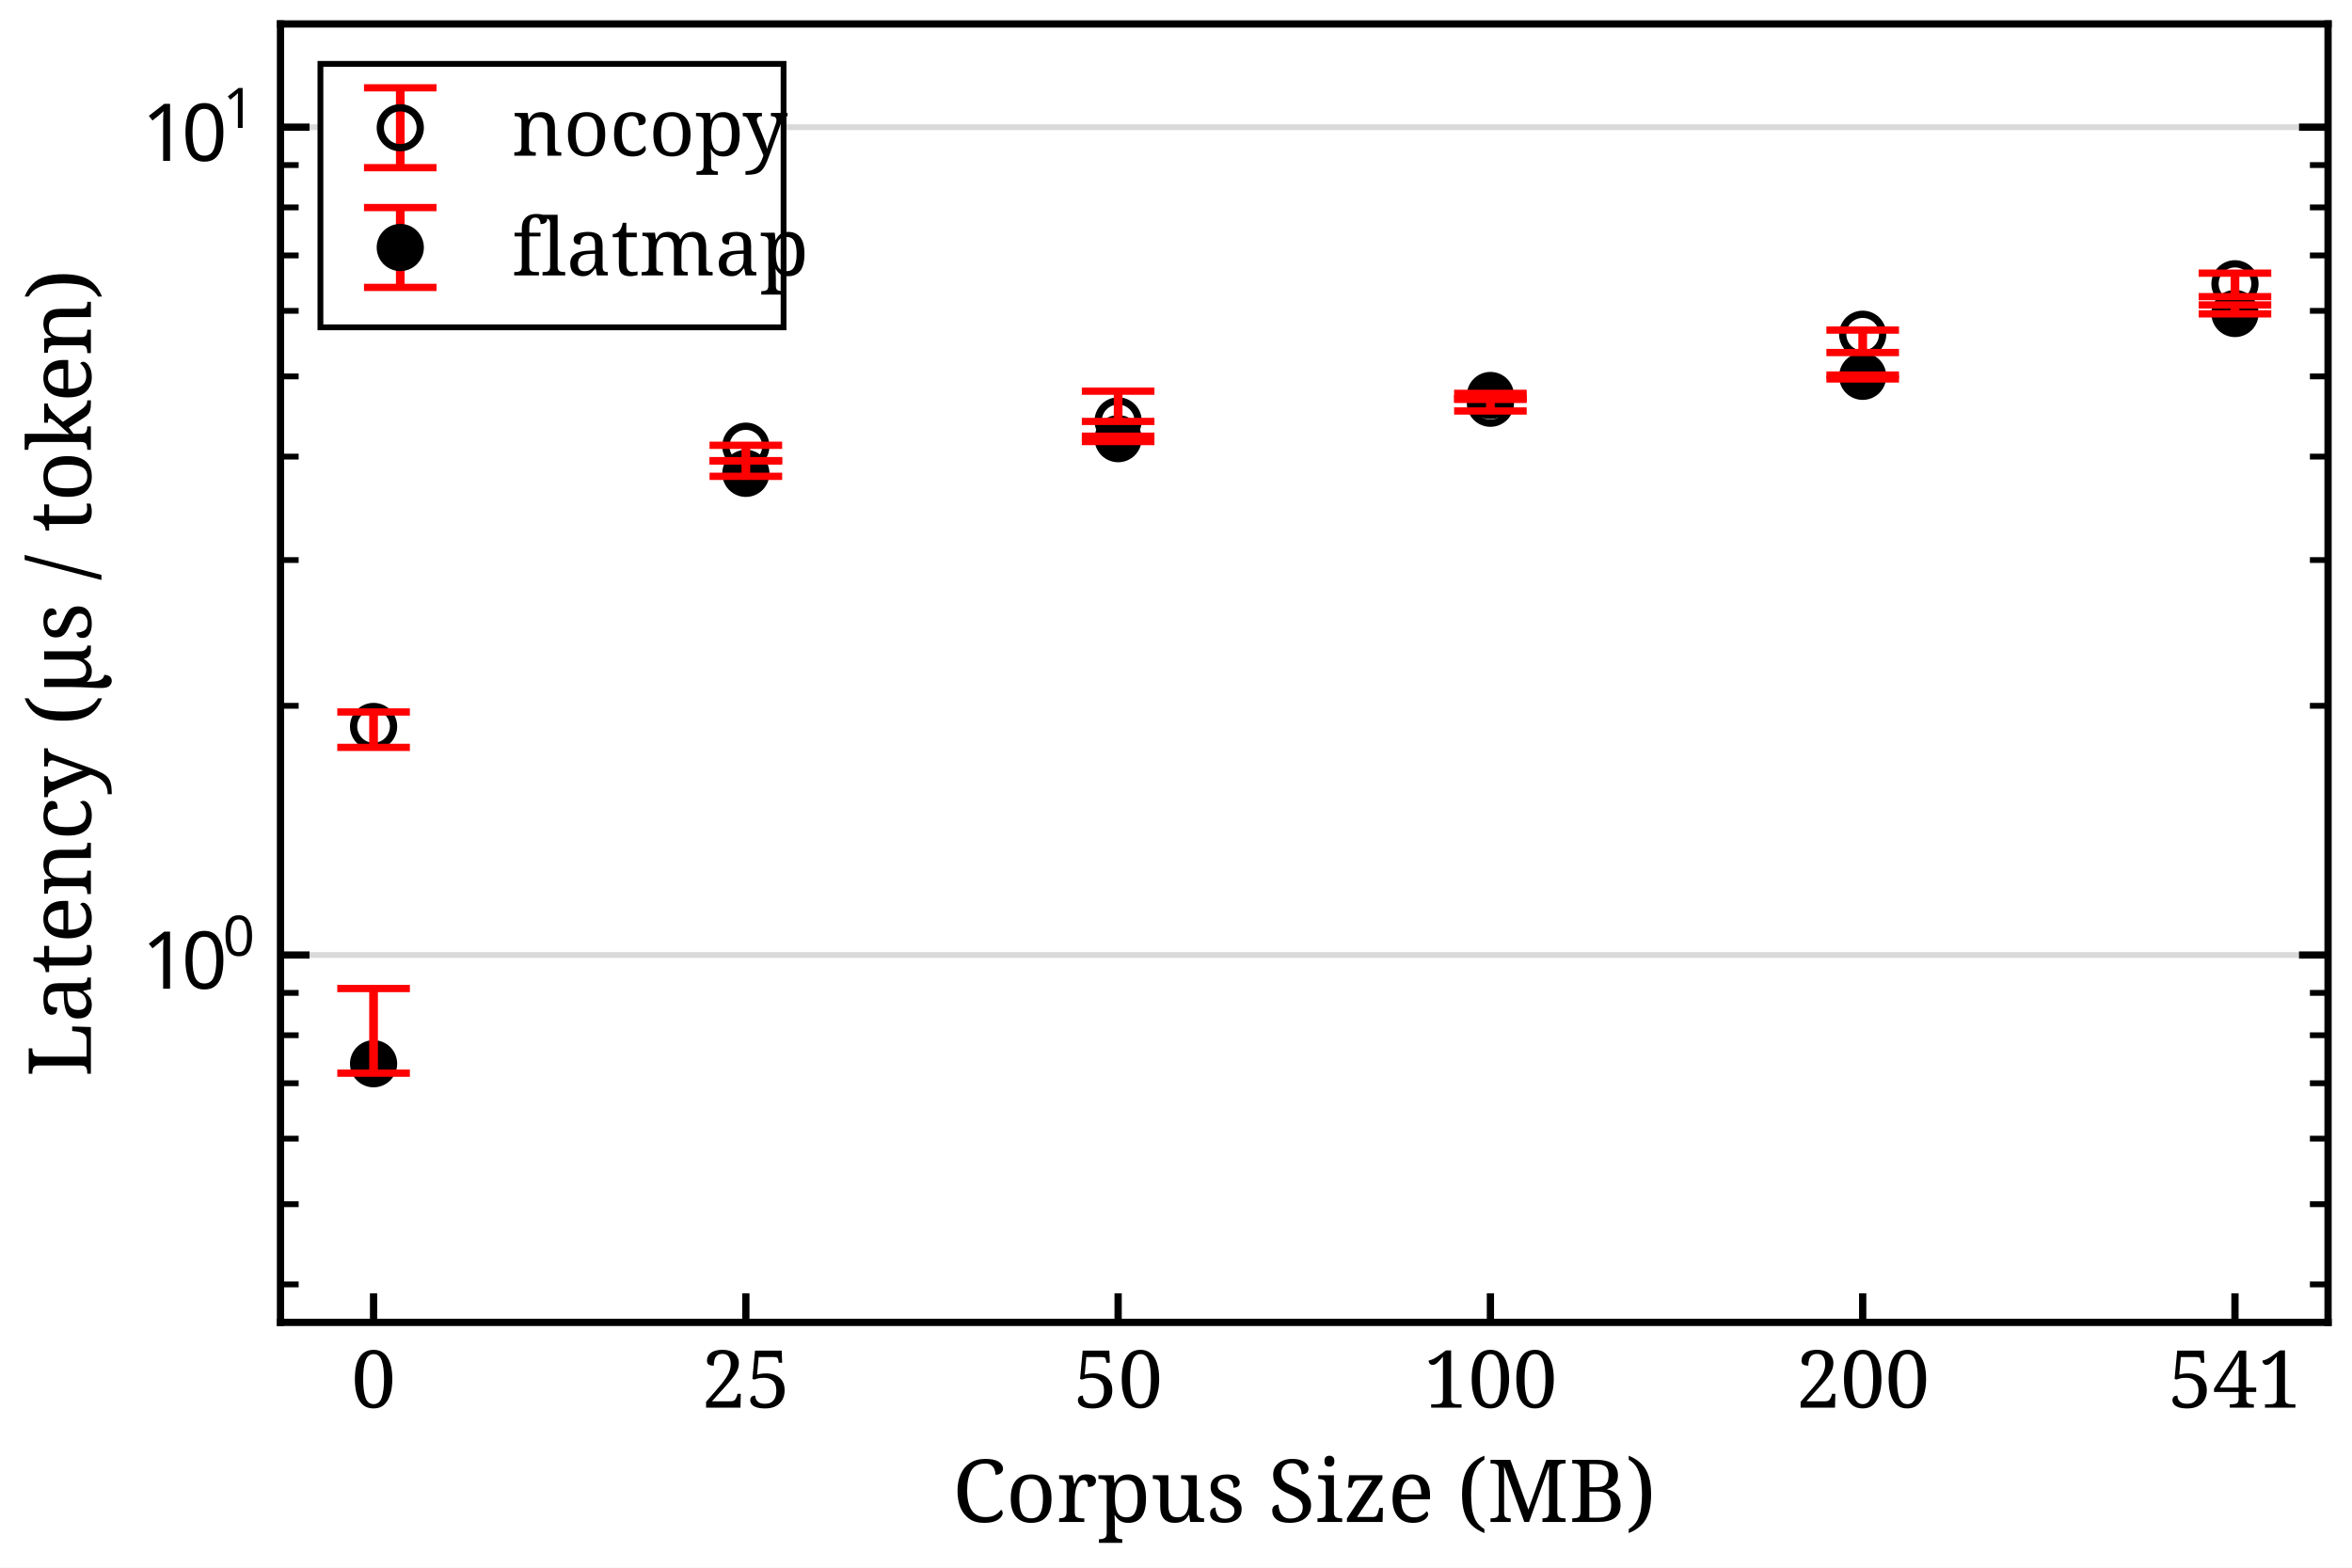
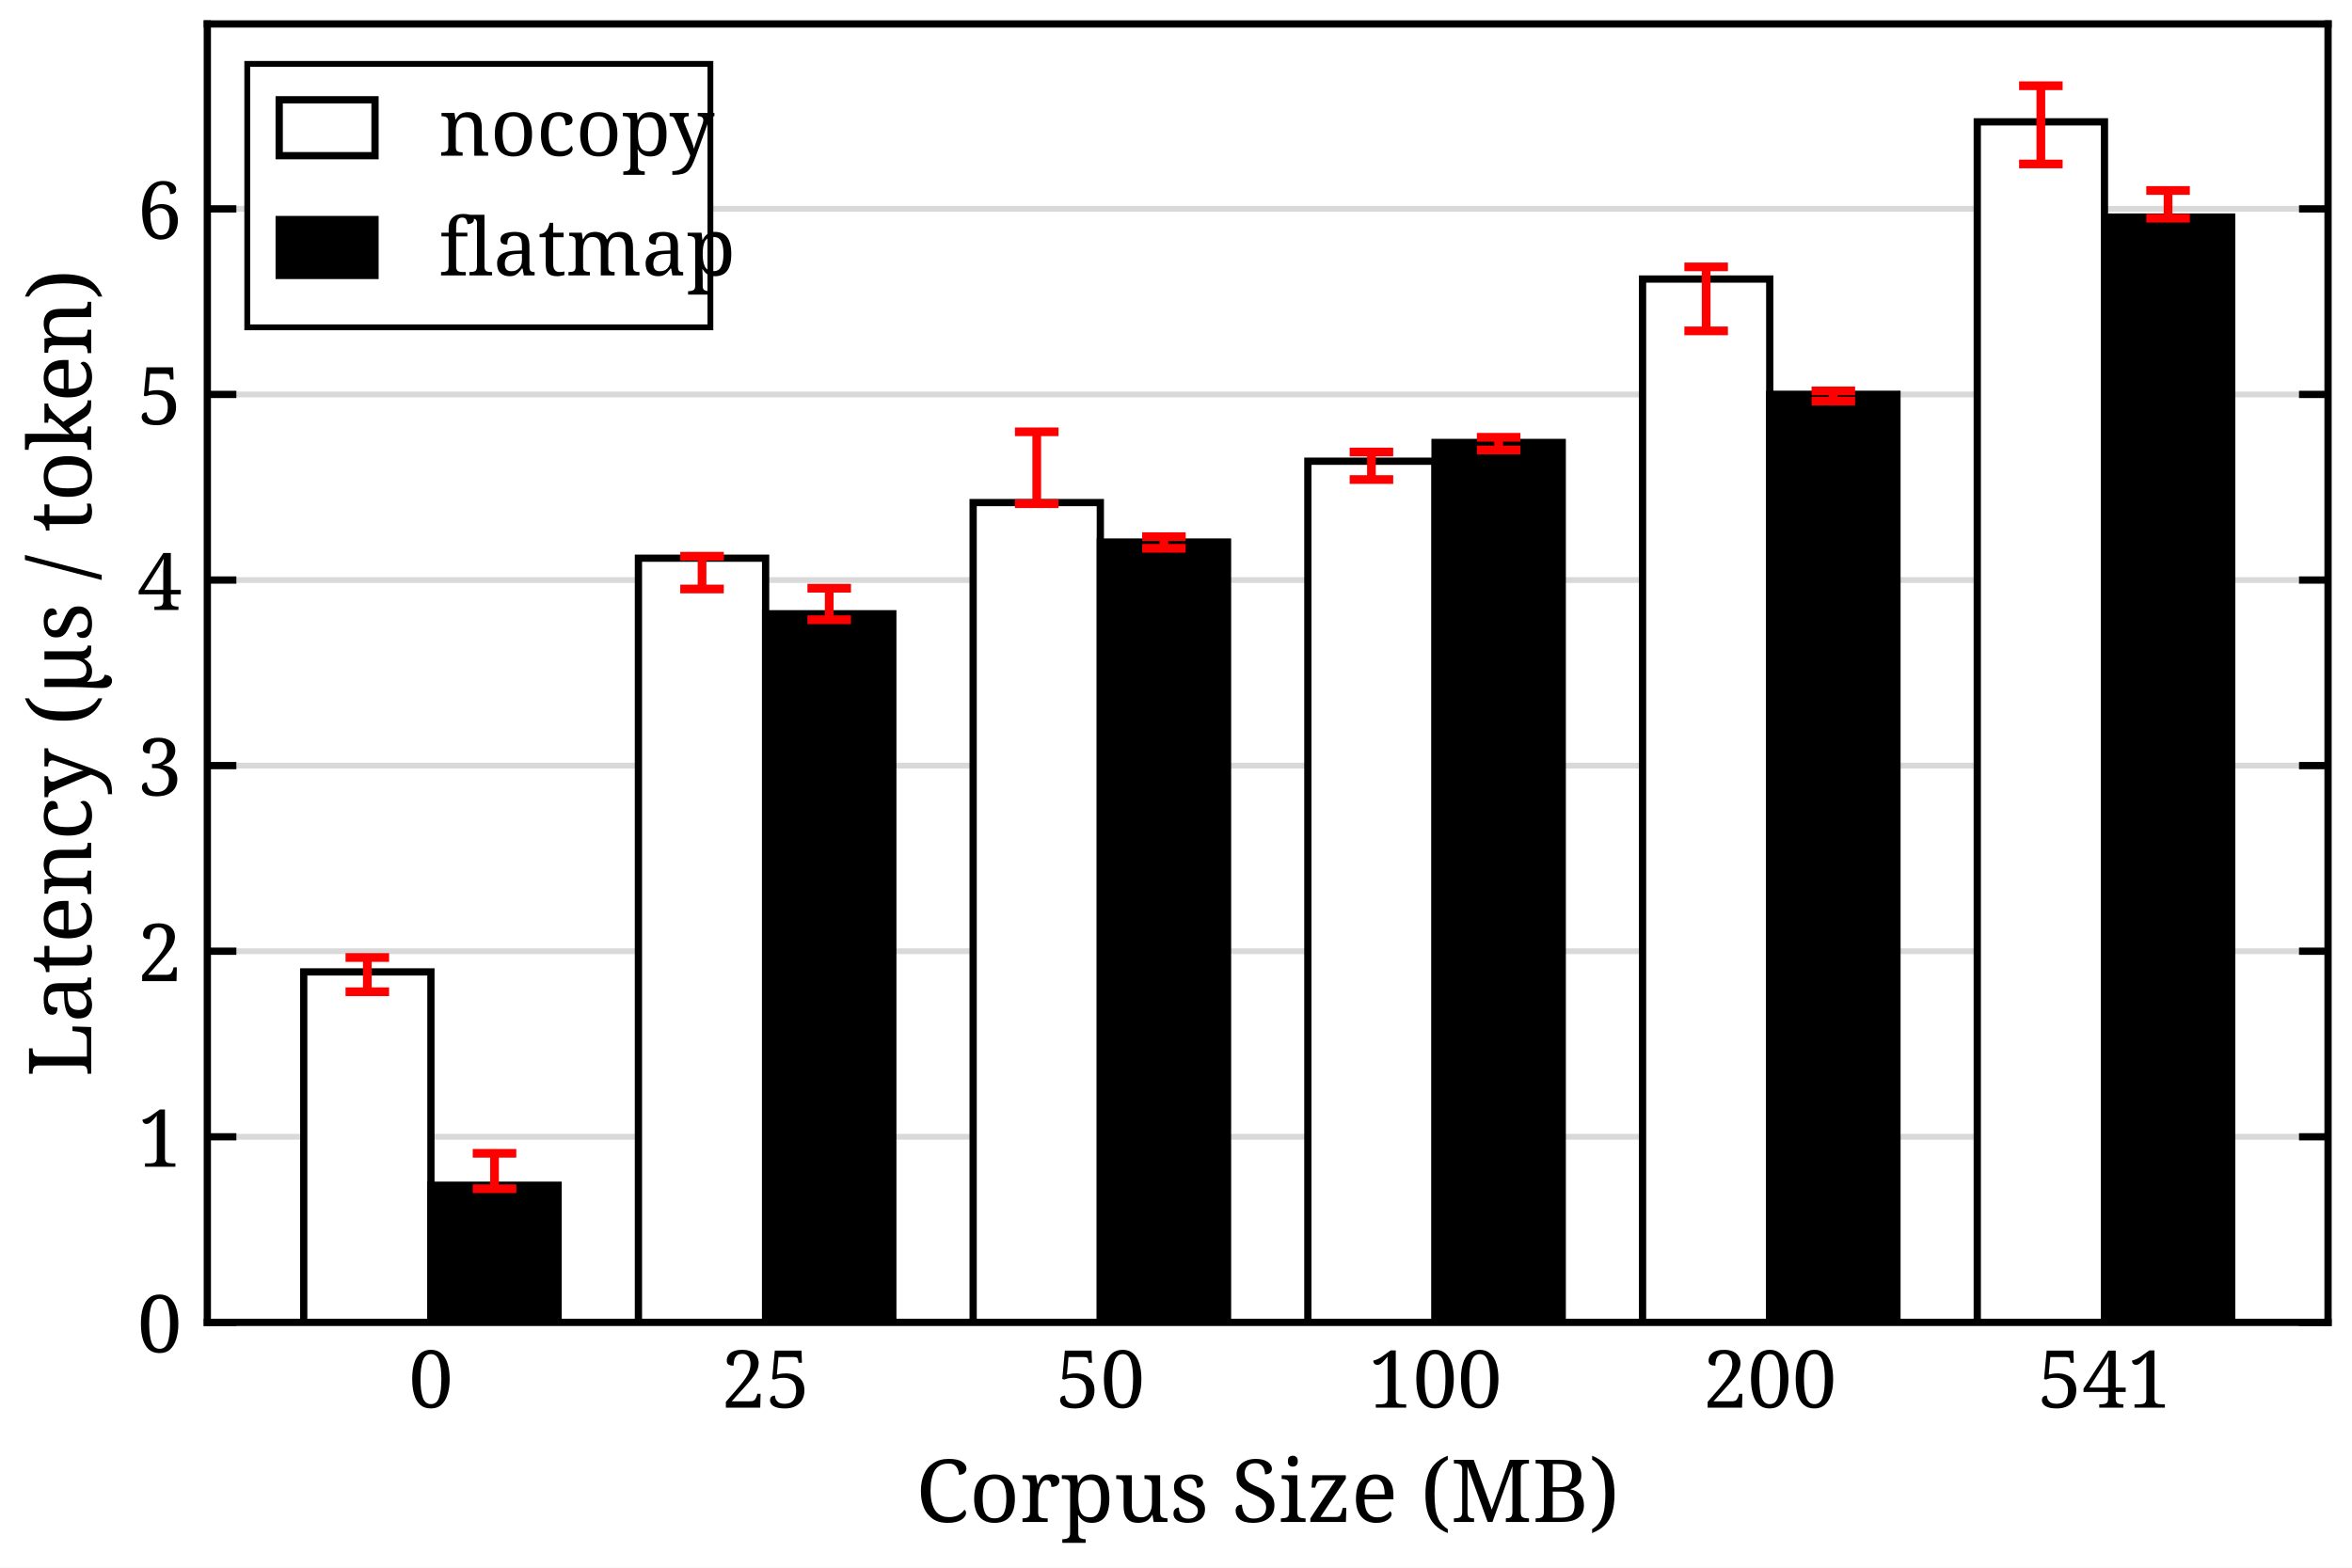
<svg xmlns="http://www.w3.org/2000/svg" xmlns:xlink="http://www.w3.org/1999/xlink" width="324pt" height="216pt" viewBox="0 0 324 216" version="1.1">
  <defs>
    <style type="text/css">*{stroke-linejoin: round; stroke-linecap: butt}</style>
  </defs>
  <g id="figure_1">
    <g id="patch_1">
      <path d="M 0 216  L 324 216  L 324 0  L 0 0  z " style="fill: #ffffff" />
    </g>
    <g id="axes_1">
      <g id="patch_2">
-         <path d="M 38.64 182.2  L 320.7 182.2  L 320.7 3.3  L 38.64 3.3  z " style="fill: #ffffff" />
+         <path d="M 28.56 182.2  L 320.7 182.2  L 320.7 3.3  L 28.56 3.3  z " style="fill: #ffffff" />
      </g>
      <g id="matplotlib.axis_1">
        <g id="xtick_1">
-           <g id="line2d_1">
-             <defs>
-               <path id="mae15c62b7d" d="M 0 0  L 0 -4  " style="stroke: #000000" />
-             </defs>
-             <g>
-               <use xlink:href="#mae15c62b7d" x="51.461" y="182.2" style="stroke: #000000" />
-             </g>
-           </g>
          <g id="text_1">
-             <text style="font-size: 11px; font-family: 'STIXGeneral', serif; text-anchor: middle" x="51.461" y="193.95" transform="rotate(-0 51.46091 193.95)">0</text>
+             <text style="font-size: 11px; font-family: 'STIXGeneral', serif; text-anchor: middle" x="59.36" y="193.95" transform="rotate(-0 59.36011 193.95)">0</text>
          </g>
        </g>
        <g id="xtick_2">
-           <g id="line2d_2">
-             <g>
-               <use xlink:href="#mae15c62b7d" x="102.745" y="182.2" style="stroke: #000000" />
-             </g>
-           </g>
          <g id="text_2">
-             <text style="font-size: 11px; font-family: 'STIXGeneral', serif; text-anchor: middle" x="102.745" y="193.95" transform="rotate(-0 102.7445 193.95)">25</text>
+             <text style="font-size: 11px; font-family: 'STIXGeneral', serif; text-anchor: middle" x="105.468" y="193.95" transform="rotate(-0 105.4681 193.95)">25</text>
          </g>
        </g>
        <g id="xtick_3">
-           <g id="line2d_3">
-             <g>
-               <use xlink:href="#mae15c62b7d" x="154.028" y="182.2" style="stroke: #000000" />
-             </g>
-           </g>
          <g id="text_3">
-             <text style="font-size: 11px; font-family: 'STIXGeneral', serif; text-anchor: middle" x="154.028" y="193.95" transform="rotate(-0 154.0282 193.95)">50</text>
+             <text style="font-size: 11px; font-family: 'STIXGeneral', serif; text-anchor: middle" x="151.576" y="193.95" transform="rotate(-0 151.576 193.95)">50</text>
          </g>
        </g>
        <g id="xtick_4">
-           <g id="line2d_4">
-             <g>
-               <use xlink:href="#mae15c62b7d" x="205.312" y="182.2" style="stroke: #000000" />
-             </g>
-           </g>
          <g id="text_4">
-             <text style="font-size: 11px; font-family: 'STIXGeneral', serif; text-anchor: middle" x="205.312" y="193.95" transform="rotate(-0 205.3118 193.95)">100</text>
+             <text style="font-size: 11px; font-family: 'STIXGeneral', serif; text-anchor: middle" x="197.684" y="193.95" transform="rotate(-0 197.684 193.95)">100</text>
          </g>
        </g>
        <g id="xtick_5">
-           <g id="line2d_5">
-             <g>
-               <use xlink:href="#mae15c62b7d" x="256.595" y="182.2" style="stroke: #000000" />
-             </g>
-           </g>
          <g id="text_5">
-             <text style="font-size: 11px; font-family: 'STIXGeneral', serif; text-anchor: middle" x="256.595" y="193.95" transform="rotate(-0 256.5955 193.95)">200</text>
+             <text style="font-size: 11px; font-family: 'STIXGeneral', serif; text-anchor: middle" x="243.792" y="193.95" transform="rotate(-0 243.7919 193.95)">200</text>
          </g>
        </g>
        <g id="xtick_6">
-           <g id="line2d_6">
-             <g>
-               <use xlink:href="#mae15c62b7d" x="307.879" y="182.2" style="stroke: #000000" />
-             </g>
-           </g>
          <g id="text_6">
-             <text style="font-size: 11px; font-family: 'STIXGeneral', serif; text-anchor: middle" x="307.879" y="193.95" transform="rotate(-0 307.8791 193.95)">541</text>
+             <text style="font-size: 11px; font-family: 'STIXGeneral', serif; text-anchor: middle" x="289.9" y="193.95" transform="rotate(-0 289.8999 193.95)">541</text>
          </g>
        </g>
        <g id="text_7">
-           <text style="font-size: 12px; font-family: 'STIXGeneral', serif; text-anchor: middle" x="179.67" y="209.7" transform="rotate(-0 179.67 209.7)">Corpus Size (MB)</text>
+           <text style="font-size: 12px; font-family: 'STIXGeneral', serif; text-anchor: middle" x="174.63" y="209.7" transform="rotate(-0 174.63 209.7)">Corpus Size (MB)</text>
        </g>
      </g>
      <g id="matplotlib.axis_2">
        <g id="ytick_1">
-           <g id="line2d_7">
-             <path d="M 38.64 131.583  L 320.7 131.583  " clip-path="url(#pb070761375)" style="fill: none; stroke: #d9d9d9; stroke-width: 0.8; stroke-linecap: square" />
-           </g>
-           <g id="line2d_8">
+           <g id="line2d_1">
+             <path d="M 28.56 182.2  L 320.7 182.2  " clip-path="url(#pcb27ca507b)" style="fill: none; stroke: #d9d9d9; stroke-width: 0.8; stroke-linecap: square" />
+           </g>
+           <g id="line2d_2">
            <defs>
              <path id="m259b991957" d="M 0 0  L 4 0  " style="stroke: #000000" />
            </defs>
            <g>
-               <use xlink:href="#m259b991957" x="38.64" y="131.583" style="stroke: #000000" />
-             </g>
-           </g>
-           <g id="line2d_9">
+               <use xlink:href="#m259b991957" x="28.56" y="182.2" style="stroke: #000000" />
+             </g>
+           </g>
+           <g id="line2d_3">
            <defs>
              <path id="m09caad8e75" d="M 0 0  L -4 0  " style="stroke: #000000" />
            </defs>
            <g>
-               <use xlink:href="#m09caad8e75" x="320.7" y="131.583" style="stroke: #000000" />
+               <use xlink:href="#m09caad8e75" x="320.7" y="182.2" style="stroke: #000000" />
            </g>
          </g>
          <g id="text_8">
-             <g transform="translate(19.52 136.4778)">
-               <text>
-                 <tspan x="0" y="-0.251" style="font-size: 11px; font-family: 'STIXGeneral'">1</tspan>
-                 <tspan x="5.5" y="-0.251" style="font-size: 11px; font-family: 'STIXGeneral'">0</tspan>
-                 <tspan x="11.173" y="-4.794" style="font-size: 7.7px; font-family: 'STIXGeneral'">0</tspan>
-               </text>
-             </g>
+             <text style="font-size: 11px; font-family: 'STIXGeneral', serif; text-anchor: end" x="25.06" y="186.325" transform="rotate(-0 25.06 186.325)">0</text>
          </g>
        </g>
        <g id="ytick_2">
+           <g id="line2d_4">
+             <path d="M 28.56 156.63  L 320.7 156.63  " clip-path="url(#pcb27ca507b)" style="fill: none; stroke: #d9d9d9; stroke-width: 0.8; stroke-linecap: square" />
+           </g>
+           <g id="line2d_5">
+             <g>
+               <use xlink:href="#m259b991957" x="28.56" y="156.63" style="stroke: #000000" />
+             </g>
+           </g>
+           <g id="line2d_6">
+             <g>
+               <use xlink:href="#m09caad8e75" x="320.7" y="156.63" style="stroke: #000000" />
+             </g>
+           </g>
+           <g id="text_9">
+             <text style="font-size: 11px; font-family: 'STIXGeneral', serif; text-anchor: end" x="25.06" y="160.755" transform="rotate(-0 25.06 160.7547)">1</text>
+           </g>
+         </g>
+         <g id="ytick_3">
+           <g id="line2d_7">
+             <path d="M 28.56 131.059  L 320.7 131.059  " clip-path="url(#pcb27ca507b)" style="fill: none; stroke: #d9d9d9; stroke-width: 0.8; stroke-linecap: square" />
+           </g>
+           <g id="line2d_8">
+             <g>
+               <use xlink:href="#m259b991957" x="28.56" y="131.059" style="stroke: #000000" />
+             </g>
+           </g>
+           <g id="line2d_9">
+             <g>
+               <use xlink:href="#m09caad8e75" x="320.7" y="131.059" style="stroke: #000000" />
+             </g>
+           </g>
+           <g id="text_10">
+             <text style="font-size: 11px; font-family: 'STIXGeneral', serif; text-anchor: end" x="25.06" y="135.184" transform="rotate(-0 25.06 135.1843)">2</text>
+           </g>
+         </g>
+         <g id="ytick_4">
          <g id="line2d_10">
-             <path d="M 38.64 17.525  L 320.7 17.525  " clip-path="url(#pb070761375)" style="fill: none; stroke: #d9d9d9; stroke-width: 0.8; stroke-linecap: square" />
+             <path d="M 28.56 105.489  L 320.7 105.489  " clip-path="url(#pcb27ca507b)" style="fill: none; stroke: #d9d9d9; stroke-width: 0.8; stroke-linecap: square" />
          </g>
          <g id="line2d_11">
            <g>
-               <use xlink:href="#m259b991957" x="38.64" y="17.525" style="stroke: #000000" />
+               <use xlink:href="#m259b991957" x="28.56" y="105.489" style="stroke: #000000" />
            </g>
          </g>
          <g id="line2d_12">
            <g>
-               <use xlink:href="#m09caad8e75" x="320.7" y="17.525" style="stroke: #000000" />
-             </g>
-           </g>
-           <g id="text_9">
-             <g transform="translate(19.52 22.41973)">
-               <text>
-                 <tspan x="0" y="-0.251" style="font-size: 11px; font-family: 'STIXGeneral'">1</tspan>
-                 <tspan x="5.5" y="-0.251" style="font-size: 11px; font-family: 'STIXGeneral'">0</tspan>
-                 <tspan x="11.173" y="-4.794" style="font-size: 7.7px; font-family: 'STIXGeneral'">1</tspan>
-               </text>
-             </g>
-           </g>
-         </g>
-         <g id="ytick_3">
+               <use xlink:href="#m09caad8e75" x="320.7" y="105.489" style="stroke: #000000" />
+             </g>
+           </g>
+           <g id="text_11">
+             <text style="font-size: 11px; font-family: 'STIXGeneral', serif; text-anchor: end" x="25.06" y="109.614" transform="rotate(-0 25.06 109.614)">3</text>
+           </g>
+         </g>
+         <g id="ytick_5">
          <g id="line2d_13">
-             <defs>
-               <path id="m354f2f4444" d="M 0 0  L 2.5 0  " style="stroke: #000000; stroke-width: 0.8" />
-             </defs>
-             <g>
-               <use xlink:href="#m354f2f4444" x="38.64" y="176.971" style="stroke: #000000; stroke-width: 0.8" />
-             </g>
+             <path d="M 28.56 79.919  L 320.7 79.919  " clip-path="url(#pcb27ca507b)" style="fill: none; stroke: #d9d9d9; stroke-width: 0.8; stroke-linecap: square" />
          </g>
          <g id="line2d_14">
-             <defs>
-               <path id="m3478efc628" d="M 0 0  L -2.5 0  " style="stroke: #000000; stroke-width: 0.8" />
-             </defs>
-             <g>
-               <use xlink:href="#m3478efc628" x="320.7" y="176.971" style="stroke: #000000; stroke-width: 0.8" />
-             </g>
-           </g>
-         </g>
-         <g id="ytick_4">
+             <g>
+               <use xlink:href="#m259b991957" x="28.56" y="79.919" style="stroke: #000000" />
+             </g>
+           </g>
          <g id="line2d_15">
            <g>
-               <use xlink:href="#m354f2f4444" x="38.64" y="165.918" style="stroke: #000000; stroke-width: 0.8" />
-             </g>
-           </g>
+               <use xlink:href="#m09caad8e75" x="320.7" y="79.919" style="stroke: #000000" />
+             </g>
+           </g>
+           <g id="text_12">
+             <text style="font-size: 11px; font-family: 'STIXGeneral', serif; text-anchor: end" x="25.06" y="84.044" transform="rotate(-0 25.06 84.04369)">4</text>
+           </g>
+         </g>
+         <g id="ytick_6">
          <g id="line2d_16">
-             <g>
-               <use xlink:href="#m3478efc628" x="320.7" y="165.918" style="stroke: #000000; stroke-width: 0.8" />
-             </g>
-           </g>
-         </g>
-         <g id="ytick_5">
+             <path d="M 28.56 54.348  L 320.7 54.348  " clip-path="url(#pcb27ca507b)" style="fill: none; stroke: #d9d9d9; stroke-width: 0.8; stroke-linecap: square" />
+           </g>
          <g id="line2d_17">
            <g>
-               <use xlink:href="#m354f2f4444" x="38.64" y="156.886" style="stroke: #000000; stroke-width: 0.8" />
+               <use xlink:href="#m259b991957" x="28.56" y="54.348" style="stroke: #000000" />
            </g>
          </g>
          <g id="line2d_18">
            <g>
-               <use xlink:href="#m3478efc628" x="320.7" y="156.886" style="stroke: #000000; stroke-width: 0.8" />
-             </g>
-           </g>
-         </g>
-         <g id="ytick_6">
+               <use xlink:href="#m09caad8e75" x="320.7" y="54.348" style="stroke: #000000" />
+             </g>
+           </g>
+           <g id="text_13">
+             <text style="font-size: 11px; font-family: 'STIXGeneral', serif; text-anchor: end" x="25.06" y="58.473" transform="rotate(-0 25.06 58.47336)">5</text>
+           </g>
+         </g>
+         <g id="ytick_7">
          <g id="line2d_19">
-             <g>
-               <use xlink:href="#m354f2f4444" x="38.64" y="149.251" style="stroke: #000000; stroke-width: 0.8" />
-             </g>
+             <path d="M 28.56 28.778  L 320.7 28.778  " clip-path="url(#pcb27ca507b)" style="fill: none; stroke: #d9d9d9; stroke-width: 0.8; stroke-linecap: square" />
          </g>
          <g id="line2d_20">
            <g>
-               <use xlink:href="#m3478efc628" x="320.7" y="149.251" style="stroke: #000000; stroke-width: 0.8" />
-             </g>
-           </g>
-         </g>
-         <g id="ytick_7">
+               <use xlink:href="#m259b991957" x="28.56" y="28.778" style="stroke: #000000" />
+             </g>
+           </g>
          <g id="line2d_21">
            <g>
-               <use xlink:href="#m354f2f4444" x="38.64" y="142.636" style="stroke: #000000; stroke-width: 0.8" />
-             </g>
-           </g>
-           <g id="line2d_22">
-             <g>
-               <use xlink:href="#m3478efc628" x="320.7" y="142.636" style="stroke: #000000; stroke-width: 0.8" />
-             </g>
-           </g>
-         </g>
-         <g id="ytick_8">
-           <g id="line2d_23">
-             <g>
-               <use xlink:href="#m354f2f4444" x="38.64" y="136.802" style="stroke: #000000; stroke-width: 0.8" />
-             </g>
-           </g>
-           <g id="line2d_24">
-             <g>
-               <use xlink:href="#m3478efc628" x="320.7" y="136.802" style="stroke: #000000; stroke-width: 0.8" />
-             </g>
-           </g>
-         </g>
-         <g id="ytick_9">
-           <g id="line2d_25">
-             <g>
-               <use xlink:href="#m354f2f4444" x="38.64" y="97.248" style="stroke: #000000; stroke-width: 0.8" />
-             </g>
-           </g>
-           <g id="line2d_26">
-             <g>
-               <use xlink:href="#m3478efc628" x="320.7" y="97.248" style="stroke: #000000; stroke-width: 0.8" />
-             </g>
-           </g>
-         </g>
-         <g id="ytick_10">
-           <g id="line2d_27">
-             <g>
-               <use xlink:href="#m354f2f4444" x="38.64" y="77.163" style="stroke: #000000; stroke-width: 0.8" />
-             </g>
-           </g>
-           <g id="line2d_28">
-             <g>
-               <use xlink:href="#m3478efc628" x="320.7" y="77.163" style="stroke: #000000; stroke-width: 0.8" />
-             </g>
-           </g>
-         </g>
-         <g id="ytick_11">
-           <g id="line2d_29">
-             <g>
-               <use xlink:href="#m354f2f4444" x="38.64" y="62.913" style="stroke: #000000; stroke-width: 0.8" />
-             </g>
-           </g>
-           <g id="line2d_30">
-             <g>
-               <use xlink:href="#m3478efc628" x="320.7" y="62.913" style="stroke: #000000; stroke-width: 0.8" />
-             </g>
-           </g>
-         </g>
-         <g id="ytick_12">
-           <g id="line2d_31">
-             <g>
-               <use xlink:href="#m354f2f4444" x="38.64" y="51.86" style="stroke: #000000; stroke-width: 0.8" />
-             </g>
-           </g>
-           <g id="line2d_32">
-             <g>
-               <use xlink:href="#m3478efc628" x="320.7" y="51.86" style="stroke: #000000; stroke-width: 0.8" />
-             </g>
-           </g>
-         </g>
-         <g id="ytick_13">
-           <g id="line2d_33">
-             <g>
-               <use xlink:href="#m354f2f4444" x="38.64" y="42.828" style="stroke: #000000; stroke-width: 0.8" />
-             </g>
-           </g>
-           <g id="line2d_34">
-             <g>
-               <use xlink:href="#m3478efc628" x="320.7" y="42.828" style="stroke: #000000; stroke-width: 0.8" />
-             </g>
-           </g>
-         </g>
-         <g id="ytick_14">
-           <g id="line2d_35">
-             <g>
-               <use xlink:href="#m354f2f4444" x="38.64" y="35.193" style="stroke: #000000; stroke-width: 0.8" />
-             </g>
-           </g>
-           <g id="line2d_36">
-             <g>
-               <use xlink:href="#m3478efc628" x="320.7" y="35.193" style="stroke: #000000; stroke-width: 0.8" />
-             </g>
-           </g>
-         </g>
-         <g id="ytick_15">
-           <g id="line2d_37">
-             <g>
-               <use xlink:href="#m354f2f4444" x="38.64" y="28.578" style="stroke: #000000; stroke-width: 0.8" />
-             </g>
-           </g>
-           <g id="line2d_38">
-             <g>
-               <use xlink:href="#m3478efc628" x="320.7" y="28.578" style="stroke: #000000; stroke-width: 0.8" />
-             </g>
-           </g>
-         </g>
-         <g id="ytick_16">
-           <g id="line2d_39">
-             <g>
-               <use xlink:href="#m354f2f4444" x="38.64" y="22.744" style="stroke: #000000; stroke-width: 0.8" />
-             </g>
-           </g>
-           <g id="line2d_40">
-             <g>
-               <use xlink:href="#m3478efc628" x="320.7" y="22.744" style="stroke: #000000; stroke-width: 0.8" />
-             </g>
-           </g>
-         </g>
-         <g id="text_10">
-           <text style="font-size: 12px; font-family: 'STIXGeneral', serif; text-anchor: middle" x="12.52" y="92.75" transform="rotate(-90 12.52 92.75)">Latency (µs / token)</text>
+               <use xlink:href="#m09caad8e75" x="320.7" y="28.778" style="stroke: #000000" />
+             </g>
+           </g>
+           <g id="text_14">
+             <text style="font-size: 11px; font-family: 'STIXGeneral', serif; text-anchor: end" x="25.06" y="32.903" transform="rotate(-0 25.06 32.90303)">6</text>
+           </g>
+         </g>
+         <g id="text_15">
+           <text style="font-size: 12px; font-family: 'STIXGeneral', serif; text-anchor: middle" x="12.56" y="92.75" transform="rotate(-90 12.56 92.75)">Latency (µs / token)</text>
        </g>
      </g>
      <g id="patch_3">
-         <path d="M 38.64 182.2  L 38.64 3.3  " style="fill: none; stroke: #000000; stroke-linejoin: miter; stroke-linecap: square" />
+         <path d="M 41.839 182.2  L 59.36 182.2  L 59.36 133.914  L 41.839 133.914  z " clip-path="url(#pcb27ca507b)" style="fill: #ffffff; stroke: #000000; stroke-linejoin: miter" />
      </g>
      <g id="patch_4">
+         <path d="M 87.947 182.2  L 105.468 182.2  L 105.468 76.909  L 87.947 76.909  z " clip-path="url(#pcb27ca507b)" style="fill: #ffffff; stroke: #000000; stroke-linejoin: miter" />
+       </g>
+       <g id="patch_5">
+         <path d="M 134.055 182.2  L 151.576 182.2  L 151.576 69.246  L 134.055 69.246  z " clip-path="url(#pcb27ca507b)" style="fill: #ffffff; stroke: #000000; stroke-linejoin: miter" />
+       </g>
+       <g id="patch_6">
+         <path d="M 180.163 182.2  L 197.684 182.2  L 197.684 63.55  L 180.163 63.55  z " clip-path="url(#pcb27ca507b)" style="fill: #ffffff; stroke: #000000; stroke-linejoin: miter" />
+       </g>
+       <g id="patch_7">
+         <path d="M 226.271 182.2  L 243.792 182.2  L 243.792 38.447  L 226.271 38.447  z " clip-path="url(#pcb27ca507b)" style="fill: #ffffff; stroke: #000000; stroke-linejoin: miter" />
+       </g>
+       <g id="patch_8">
+         <path d="M 272.379 182.2  L 289.9 182.2  L 289.9 16.784  L 272.379 16.784  z " clip-path="url(#pcb27ca507b)" style="fill: #ffffff; stroke: #000000; stroke-linejoin: miter" />
+       </g>
+       <g id="patch_9">
+         <path d="M 59.36 182.2  L 76.881 182.2  L 76.881 163.303  L 59.36 163.303  z " clip-path="url(#pcb27ca507b)" style="stroke: #000000; stroke-linejoin: miter" />
+       </g>
+       <g id="patch_10">
+         <path d="M 105.468 182.2  L 122.989 182.2  L 122.989 84.57  L 105.468 84.57  z " clip-path="url(#pcb27ca507b)" style="stroke: #000000; stroke-linejoin: miter" />
+       </g>
+       <g id="patch_11">
+         <path d="M 151.576 182.2  L 169.097 182.2  L 169.097 74.685  L 151.576 74.685  z " clip-path="url(#pcb27ca507b)" style="stroke: #000000; stroke-linejoin: miter" />
+       </g>
+       <g id="patch_12">
+         <path d="M 197.684 182.2  L 215.205 182.2  L 215.205 60.967  L 197.684 60.967  z " clip-path="url(#pcb27ca507b)" style="stroke: #000000; stroke-linejoin: miter" />
+       </g>
+       <g id="patch_13">
+         <path d="M 243.792 182.2  L 261.313 182.2  L 261.313 54.324  L 243.792 54.324  z " clip-path="url(#pcb27ca507b)" style="stroke: #000000; stroke-linejoin: miter" />
+       </g>
+       <g id="patch_14">
+         <path d="M 289.9 182.2  L 307.421 182.2  L 307.421 29.912  L 289.9 29.912  z " clip-path="url(#pcb27ca507b)" style="stroke: #000000; stroke-linejoin: miter" />
+       </g>
+       <g id="patch_15">
+         <path d="M 28.56 182.2  L 28.56 3.3  " style="fill: none; stroke: #000000; stroke-linejoin: miter; stroke-linecap: square" />
+       </g>
+       <g id="patch_16">
        <path d="M 320.7 182.2  L 320.7 3.3  " style="fill: none; stroke: #000000; stroke-linejoin: miter; stroke-linecap: square" />
      </g>
-       <g id="patch_5">
-         <path d="M 38.64 182.2  L 320.7 182.2  " style="fill: none; stroke: #000000; stroke-linejoin: miter; stroke-linecap: square" />
-       </g>
-       <g id="patch_6">
-         <path d="M 38.64 3.3  L 320.7 3.3  " style="fill: none; stroke: #000000; stroke-linejoin: miter; stroke-linecap: square" />
-       </g>
-       <g id="line2d_41">
+       <g id="patch_17">
+         <path d="M 28.56 182.2  L 320.7 182.2  " style="fill: none; stroke: #000000; stroke-linejoin: miter; stroke-linecap: square" />
+       </g>
+       <g id="patch_18">
+         <path d="M 28.56 3.3  L 320.7 3.3  " style="fill: none; stroke: #000000; stroke-linejoin: miter; stroke-linecap: square" />
+       </g>
+       <g id="LineCollection_1">
+         <path d="M 50.6 136.644  L 50.6 131.927  " clip-path="url(#pcb27ca507b)" style="fill: none; stroke: #ff0000; stroke-width: 1.2" />
+         <path d="M 96.708 81.155  L 96.708 76.641  " clip-path="url(#pcb27ca507b)" style="fill: none; stroke: #ff0000; stroke-width: 1.2" />
+         <path d="M 142.816 69.402  L 142.816 59.495  " clip-path="url(#pcb27ca507b)" style="fill: none; stroke: #ff0000; stroke-width: 1.2" />
+         <path d="M 188.923 66.072  L 188.923 62.279  " clip-path="url(#pcb27ca507b)" style="fill: none; stroke: #ff0000; stroke-width: 1.2" />
+         <path d="M 235.031 45.586  L 235.031 36.772  " clip-path="url(#pcb27ca507b)" style="fill: none; stroke: #ff0000; stroke-width: 1.2" />
+         <path d="M 281.139 22.594  L 281.139 11.819  " clip-path="url(#pcb27ca507b)" style="fill: none; stroke: #ff0000; stroke-width: 1.2" />
+       </g>
+       <g id="line2d_22">
        <defs>
-           <path id="m9330706859" d="M 0 2.75  C 0.729 2.75 1.429 2.46 1.945 1.945  C 2.46 1.429 2.75 0.729 2.75 0  C 2.75 -0.729 2.46 -1.429 1.945 -1.945  C 1.429 -2.46 0.729 -2.75 0 -2.75  C -0.729 -2.75 -1.429 -2.46 -1.945 -1.945  C -2.46 -1.429 -2.75 -0.729 -2.75 0  C -2.75 0.729 -2.46 1.429 -1.945 1.945  C -1.429 2.46 -0.729 2.75 0 2.75  z " style="stroke: #000000" />
+           <path id="m49be664565" d="M 3 0  L -3 -0  " style="stroke: #ff0000; stroke-width: 1.2" />
        </defs>
-         <g clip-path="url(#pb070761375)">
-           <use xlink:href="#m9330706859" x="51.461" y="100.093" style="fill-opacity: 0; stroke: #000000" />
-           <use xlink:href="#m9330706859" x="102.745" y="61.476" style="fill-opacity: 0; stroke: #000000" />
-           <use xlink:href="#m9330706859" x="154.028" y="57.996" style="fill-opacity: 0; stroke: #000000" />
-           <use xlink:href="#m9330706859" x="205.312" y="55.56" style="fill-opacity: 0; stroke: #000000" />
-           <use xlink:href="#m9330706859" x="256.595" y="46.053" style="fill-opacity: 0; stroke: #000000" />
-           <use xlink:href="#m9330706859" x="307.879" y="39.1" style="fill-opacity: 0; stroke: #000000" />
-         </g>
-       </g>
-       <g id="line2d_42">
+         <g clip-path="url(#pcb27ca507b)">
+           <use xlink:href="#m49be664565" x="50.6" y="136.644" style="fill: #1f77b4; stroke: #ff0000; stroke-width: 1.2" />
+           <use xlink:href="#m49be664565" x="96.708" y="81.155" style="fill: #1f77b4; stroke: #ff0000; stroke-width: 1.2" />
+           <use xlink:href="#m49be664565" x="142.816" y="69.402" style="fill: #1f77b4; stroke: #ff0000; stroke-width: 1.2" />
+           <use xlink:href="#m49be664565" x="188.923" y="66.072" style="fill: #1f77b4; stroke: #ff0000; stroke-width: 1.2" />
+           <use xlink:href="#m49be664565" x="235.031" y="45.586" style="fill: #1f77b4; stroke: #ff0000; stroke-width: 1.2" />
+           <use xlink:href="#m49be664565" x="281.139" y="22.594" style="fill: #1f77b4; stroke: #ff0000; stroke-width: 1.2" />
+         </g>
+       </g>
+       <g id="line2d_23">
+         <g clip-path="url(#pcb27ca507b)">
+           <use xlink:href="#m49be664565" x="50.6" y="131.927" style="fill: #1f77b4; stroke: #ff0000; stroke-width: 1.2" />
+           <use xlink:href="#m49be664565" x="96.708" y="76.641" style="fill: #1f77b4; stroke: #ff0000; stroke-width: 1.2" />
+           <use xlink:href="#m49be664565" x="142.816" y="59.495" style="fill: #1f77b4; stroke: #ff0000; stroke-width: 1.2" />
+           <use xlink:href="#m49be664565" x="188.923" y="62.279" style="fill: #1f77b4; stroke: #ff0000; stroke-width: 1.2" />
+           <use xlink:href="#m49be664565" x="235.031" y="36.772" style="fill: #1f77b4; stroke: #ff0000; stroke-width: 1.2" />
+           <use xlink:href="#m49be664565" x="281.139" y="11.819" style="fill: #1f77b4; stroke: #ff0000; stroke-width: 1.2" />
+         </g>
+       </g>
+       <g id="LineCollection_2">
+         <path d="M 68.121 163.793  L 68.121 158.907  " clip-path="url(#pcb27ca507b)" style="fill: none; stroke: #ff0000; stroke-width: 1.2" />
+         <path d="M 114.229 85.383  L 114.229 81.051  " clip-path="url(#pcb27ca507b)" style="fill: none; stroke: #ff0000; stroke-width: 1.2" />
+         <path d="M 160.337 75.541  L 160.337 73.941  " clip-path="url(#pcb27ca507b)" style="fill: none; stroke: #ff0000; stroke-width: 1.2" />
+         <path d="M 206.444 61.993  L 206.444 60.249  " clip-path="url(#pcb27ca507b)" style="fill: none; stroke: #ff0000; stroke-width: 1.2" />
+         <path d="M 252.552 55.264  L 252.552 53.861  " clip-path="url(#pcb27ca507b)" style="fill: none; stroke: #ff0000; stroke-width: 1.2" />
+         <path d="M 298.66 30.066  L 298.66 26.245  " clip-path="url(#pcb27ca507b)" style="fill: none; stroke: #ff0000; stroke-width: 1.2" />
+       </g>
+       <g id="line2d_24">
        <defs>
-           <path id="m2edd22f03a" d="M 0 2.75  C 0.729 2.75 1.429 2.46 1.945 1.945  C 2.46 1.429 2.75 0.729 2.75 0  C 2.75 -0.729 2.46 -1.429 1.945 -1.945  C 1.429 -2.46 0.729 -2.75 0 -2.75  C -0.729 -2.75 -1.429 -2.46 -1.945 -1.945  C -2.46 -1.429 -2.75 -0.729 -2.75 0  C -2.75 0.729 -2.46 1.429 -1.945 1.945  C -1.429 2.46 -0.729 2.75 0 2.75  z " style="stroke: #000000" />
+           <path id="m3f663b1e8a" d="M 3 0  L -3 -0  " style="stroke: #ff0000; stroke-width: 1.2" />
        </defs>
-         <g clip-path="url(#pb070761375)">
-           <use xlink:href="#m2edd22f03a" x="51.461" y="146.565" style="stroke: #000000" />
-           <use xlink:href="#m2edd22f03a" x="102.745" y="65.219" style="stroke: #000000" />
-           <use xlink:href="#m2edd22f03a" x="154.028" y="60.441" style="stroke: #000000" />
-           <use xlink:href="#m2edd22f03a" x="205.312" y="54.493" style="stroke: #000000" />
-           <use xlink:href="#m2edd22f03a" x="256.595" y="51.85" style="stroke: #000000" />
-           <use xlink:href="#m2edd22f03a" x="307.879" y="43.196" style="stroke: #000000" />
-         </g>
-       </g>
-       <g id="LineCollection_1">
-         <path d="M 51.461 102.976  L 51.461 98.096  " clip-path="url(#pb070761375)" style="fill: none; stroke: #ff0000; stroke-width: 1.2" />
-         <path d="M 102.745 63.516  L 102.745 61.35  " clip-path="url(#pb070761375)" style="fill: none; stroke: #ff0000; stroke-width: 1.2" />
-         <path d="M 154.028 58.065  L 154.028 53.895  " clip-path="url(#pb070761375)" style="fill: none; stroke: #ff0000; stroke-width: 1.2" />
-         <path d="M 205.312 56.624  L 205.312 55.032  " clip-path="url(#pb070761375)" style="fill: none; stroke: #ff0000; stroke-width: 1.2" />
-         <path d="M 256.595 48.576  L 256.595 45.479  " clip-path="url(#pb070761375)" style="fill: none; stroke: #ff0000; stroke-width: 1.2" />
-         <path d="M 307.879 40.871  L 307.879 37.635  " clip-path="url(#pb070761375)" style="fill: none; stroke: #ff0000; stroke-width: 1.2" />
-       </g>
-       <g id="line2d_43">
-         <defs>
-           <path id="m7fa2742719" d="M 5 0  L -5 -0  " style="stroke: #ff0000" />
-         </defs>
-         <g clip-path="url(#pb070761375)">
-           <use xlink:href="#m7fa2742719" x="51.461" y="102.976" style="stroke: #ff0000" />
-           <use xlink:href="#m7fa2742719" x="102.745" y="63.516" style="stroke: #ff0000" />
-           <use xlink:href="#m7fa2742719" x="154.028" y="58.065" style="stroke: #ff0000" />
-           <use xlink:href="#m7fa2742719" x="205.312" y="56.624" style="stroke: #ff0000" />
-           <use xlink:href="#m7fa2742719" x="256.595" y="48.576" style="stroke: #ff0000" />
-           <use xlink:href="#m7fa2742719" x="307.879" y="40.871" style="stroke: #ff0000" />
-         </g>
-       </g>
-       <g id="line2d_44">
-         <g clip-path="url(#pb070761375)">
-           <use xlink:href="#m7fa2742719" x="51.461" y="98.096" style="stroke: #ff0000" />
-           <use xlink:href="#m7fa2742719" x="102.745" y="61.35" style="stroke: #ff0000" />
-           <use xlink:href="#m7fa2742719" x="154.028" y="53.895" style="stroke: #ff0000" />
-           <use xlink:href="#m7fa2742719" x="205.312" y="55.032" style="stroke: #ff0000" />
-           <use xlink:href="#m7fa2742719" x="256.595" y="45.479" style="stroke: #ff0000" />
-           <use xlink:href="#m7fa2742719" x="307.879" y="37.635" style="stroke: #ff0000" />
-         </g>
-       </g>
-       <g id="LineCollection_2">
-         <path d="M 51.461 147.865  L 51.461 136.202  " clip-path="url(#pb070761375)" style="fill: none; stroke: #ff0000; stroke-width: 1.2" />
-         <path d="M 102.745 65.633  L 102.745 63.465  " clip-path="url(#pb070761375)" style="fill: none; stroke: #ff0000; stroke-width: 1.2" />
-         <path d="M 154.028 60.837  L 154.028 60.099  " clip-path="url(#pb070761375)" style="fill: none; stroke: #ff0000; stroke-width: 1.2" />
-         <path d="M 205.312 54.914  L 205.312 54.2  " clip-path="url(#pb070761375)" style="fill: none; stroke: #ff0000; stroke-width: 1.2" />
-         <path d="M 256.595 52.216  L 256.595 51.671  " clip-path="url(#pb070761375)" style="fill: none; stroke: #ff0000; stroke-width: 1.2" />
-         <path d="M 307.879 43.246  L 307.879 42.017  " clip-path="url(#pb070761375)" style="fill: none; stroke: #ff0000; stroke-width: 1.2" />
-       </g>
-       <g id="line2d_45">
-         <g clip-path="url(#pb070761375)">
-           <use xlink:href="#m7fa2742719" x="51.461" y="147.865" style="stroke: #ff0000" />
-           <use xlink:href="#m7fa2742719" x="102.745" y="65.633" style="stroke: #ff0000" />
-           <use xlink:href="#m7fa2742719" x="154.028" y="60.837" style="stroke: #ff0000" />
-           <use xlink:href="#m7fa2742719" x="205.312" y="54.914" style="stroke: #ff0000" />
-           <use xlink:href="#m7fa2742719" x="256.595" y="52.216" style="stroke: #ff0000" />
-           <use xlink:href="#m7fa2742719" x="307.879" y="43.246" style="stroke: #ff0000" />
-         </g>
-       </g>
-       <g id="line2d_46">
-         <g clip-path="url(#pb070761375)">
-           <use xlink:href="#m7fa2742719" x="51.461" y="136.202" style="stroke: #ff0000" />
-           <use xlink:href="#m7fa2742719" x="102.745" y="63.465" style="stroke: #ff0000" />
-           <use xlink:href="#m7fa2742719" x="154.028" y="60.099" style="stroke: #ff0000" />
-           <use xlink:href="#m7fa2742719" x="205.312" y="54.2" style="stroke: #ff0000" />
-           <use xlink:href="#m7fa2742719" x="256.595" y="51.671" style="stroke: #ff0000" />
-           <use xlink:href="#m7fa2742719" x="307.879" y="42.017" style="stroke: #ff0000" />
-         </g>
-       </g>
+         <g clip-path="url(#pcb27ca507b)">
+           <use xlink:href="#m3f663b1e8a" x="68.121" y="163.793" style="fill: #ff7f0e; stroke: #ff0000; stroke-width: 1.2" />
+           <use xlink:href="#m3f663b1e8a" x="114.229" y="85.383" style="fill: #ff7f0e; stroke: #ff0000; stroke-width: 1.2" />
+           <use xlink:href="#m3f663b1e8a" x="160.337" y="75.541" style="fill: #ff7f0e; stroke: #ff0000; stroke-width: 1.2" />
+           <use xlink:href="#m3f663b1e8a" x="206.444" y="61.993" style="fill: #ff7f0e; stroke: #ff0000; stroke-width: 1.2" />
+           <use xlink:href="#m3f663b1e8a" x="252.552" y="55.264" style="fill: #ff7f0e; stroke: #ff0000; stroke-width: 1.2" />
+           <use xlink:href="#m3f663b1e8a" x="298.66" y="30.066" style="fill: #ff7f0e; stroke: #ff0000; stroke-width: 1.2" />
+         </g>
+       </g>
+       <g id="line2d_25">
+         <g clip-path="url(#pcb27ca507b)">
+           <use xlink:href="#m3f663b1e8a" x="68.121" y="158.907" style="fill: #ff7f0e; stroke: #ff0000; stroke-width: 1.2" />
+           <use xlink:href="#m3f663b1e8a" x="114.229" y="81.051" style="fill: #ff7f0e; stroke: #ff0000; stroke-width: 1.2" />
+           <use xlink:href="#m3f663b1e8a" x="160.337" y="73.941" style="fill: #ff7f0e; stroke: #ff0000; stroke-width: 1.2" />
+           <use xlink:href="#m3f663b1e8a" x="206.444" y="60.249" style="fill: #ff7f0e; stroke: #ff0000; stroke-width: 1.2" />
+           <use xlink:href="#m3f663b1e8a" x="252.552" y="53.861" style="fill: #ff7f0e; stroke: #ff0000; stroke-width: 1.2" />
+           <use xlink:href="#m3f663b1e8a" x="298.66" y="26.245" style="fill: #ff7f0e; stroke: #ff0000; stroke-width: 1.2" />
+         </g>
+       </g>
+       <g id="line2d_26" />
+       <g id="line2d_27" />
      <g id="legend_1">
-         <g id="patch_7">
-           <path d="M 44.14 45.1  L 107.94 45.1  L 107.94 8.8  L 44.14 8.8  z " style="fill: #ffffff; stroke: #000000; stroke-width: 0.8; stroke-linejoin: miter" />
-         </g>
-         <g id="LineCollection_3">
-           <path d="M 55.14 23.1  L 55.14 12.1  " style="fill: none; stroke: #ff0000; stroke-width: 1.2" />
-         </g>
-         <g id="line2d_47">
-           <g>
-             <use xlink:href="#m7fa2742719" x="55.14" y="23.1" style="stroke: #ff0000" />
-           </g>
-         </g>
-         <g id="line2d_48">
-           <g>
-             <use xlink:href="#m7fa2742719" x="55.14" y="12.1" style="stroke: #ff0000" />
-           </g>
-         </g>
-         <g id="line2d_49" />
-         <g id="line2d_50">
-           <g>
-             <use xlink:href="#m9330706859" x="55.14" y="17.6" style="fill-opacity: 0; stroke: #000000" />
-           </g>
-         </g>
-         <g id="text_11">
-           <text style="font-size: 11px; font-family: 'STIXGeneral', serif; text-anchor: start" x="70.54" y="21.45" transform="rotate(-0 70.54 21.45)">nocopy</text>
-         </g>
-         <g id="LineCollection_4">
-           <path d="M 55.14 39.6  L 55.14 28.6  " style="fill: none; stroke: #ff0000; stroke-width: 1.2" />
-         </g>
-         <g id="line2d_51">
-           <g>
-             <use xlink:href="#m7fa2742719" x="55.14" y="39.6" style="stroke: #ff0000" />
-           </g>
-         </g>
-         <g id="line2d_52">
-           <g>
-             <use xlink:href="#m7fa2742719" x="55.14" y="28.6" style="stroke: #ff0000" />
-           </g>
-         </g>
-         <g id="line2d_53" />
-         <g id="line2d_54">
-           <g>
-             <use xlink:href="#m2edd22f03a" x="55.14" y="34.1" style="stroke: #000000" />
-           </g>
-         </g>
-         <g id="text_12">
-           <text style="font-size: 11px; font-family: 'STIXGeneral', serif; text-anchor: start" x="70.54" y="37.95" transform="rotate(-0 70.54 37.95)">flatmap</text>
+         <g id="patch_19">
+           <path d="M 34.06 45.1  L 97.86 45.1  L 97.86 8.8  L 34.06 8.8  z " style="fill: #ffffff; stroke: #000000; stroke-width: 0.8; stroke-linejoin: miter" />
+         </g>
+         <g id="patch_20">
+           <path d="M 38.46 21.45  L 51.66 21.45  L 51.66 13.75  L 38.46 13.75  z " style="fill: #ffffff; stroke: #000000; stroke-linejoin: miter" />
+         </g>
+         <g id="text_16">
+           <text style="font-size: 11px; font-family: 'STIXGeneral', serif; text-anchor: start" x="60.46" y="21.45" transform="rotate(-0 60.46 21.45)">nocopy</text>
+         </g>
+         <g id="patch_21">
+           <path d="M 38.46 37.95  L 51.66 37.95  L 51.66 30.25  L 38.46 30.25  z " style="stroke: #000000; stroke-linejoin: miter" />
+         </g>
+         <g id="text_17">
+           <text style="font-size: 11px; font-family: 'STIXGeneral', serif; text-anchor: start" x="60.46" y="37.95" transform="rotate(-0 60.46 37.95)">flatmap</text>
        </g>
      </g>
    </g>
  </g>
  <defs>
-     <clipPath id="pb070761375">
-       <rect x="38.64" y="3.3" width="282.06" height="178.9" />
+     <clipPath id="pcb27ca507b">
+       <rect x="28.56" y="3.3" width="292.14" height="178.9" />
    </clipPath>
  </defs>
</svg>
